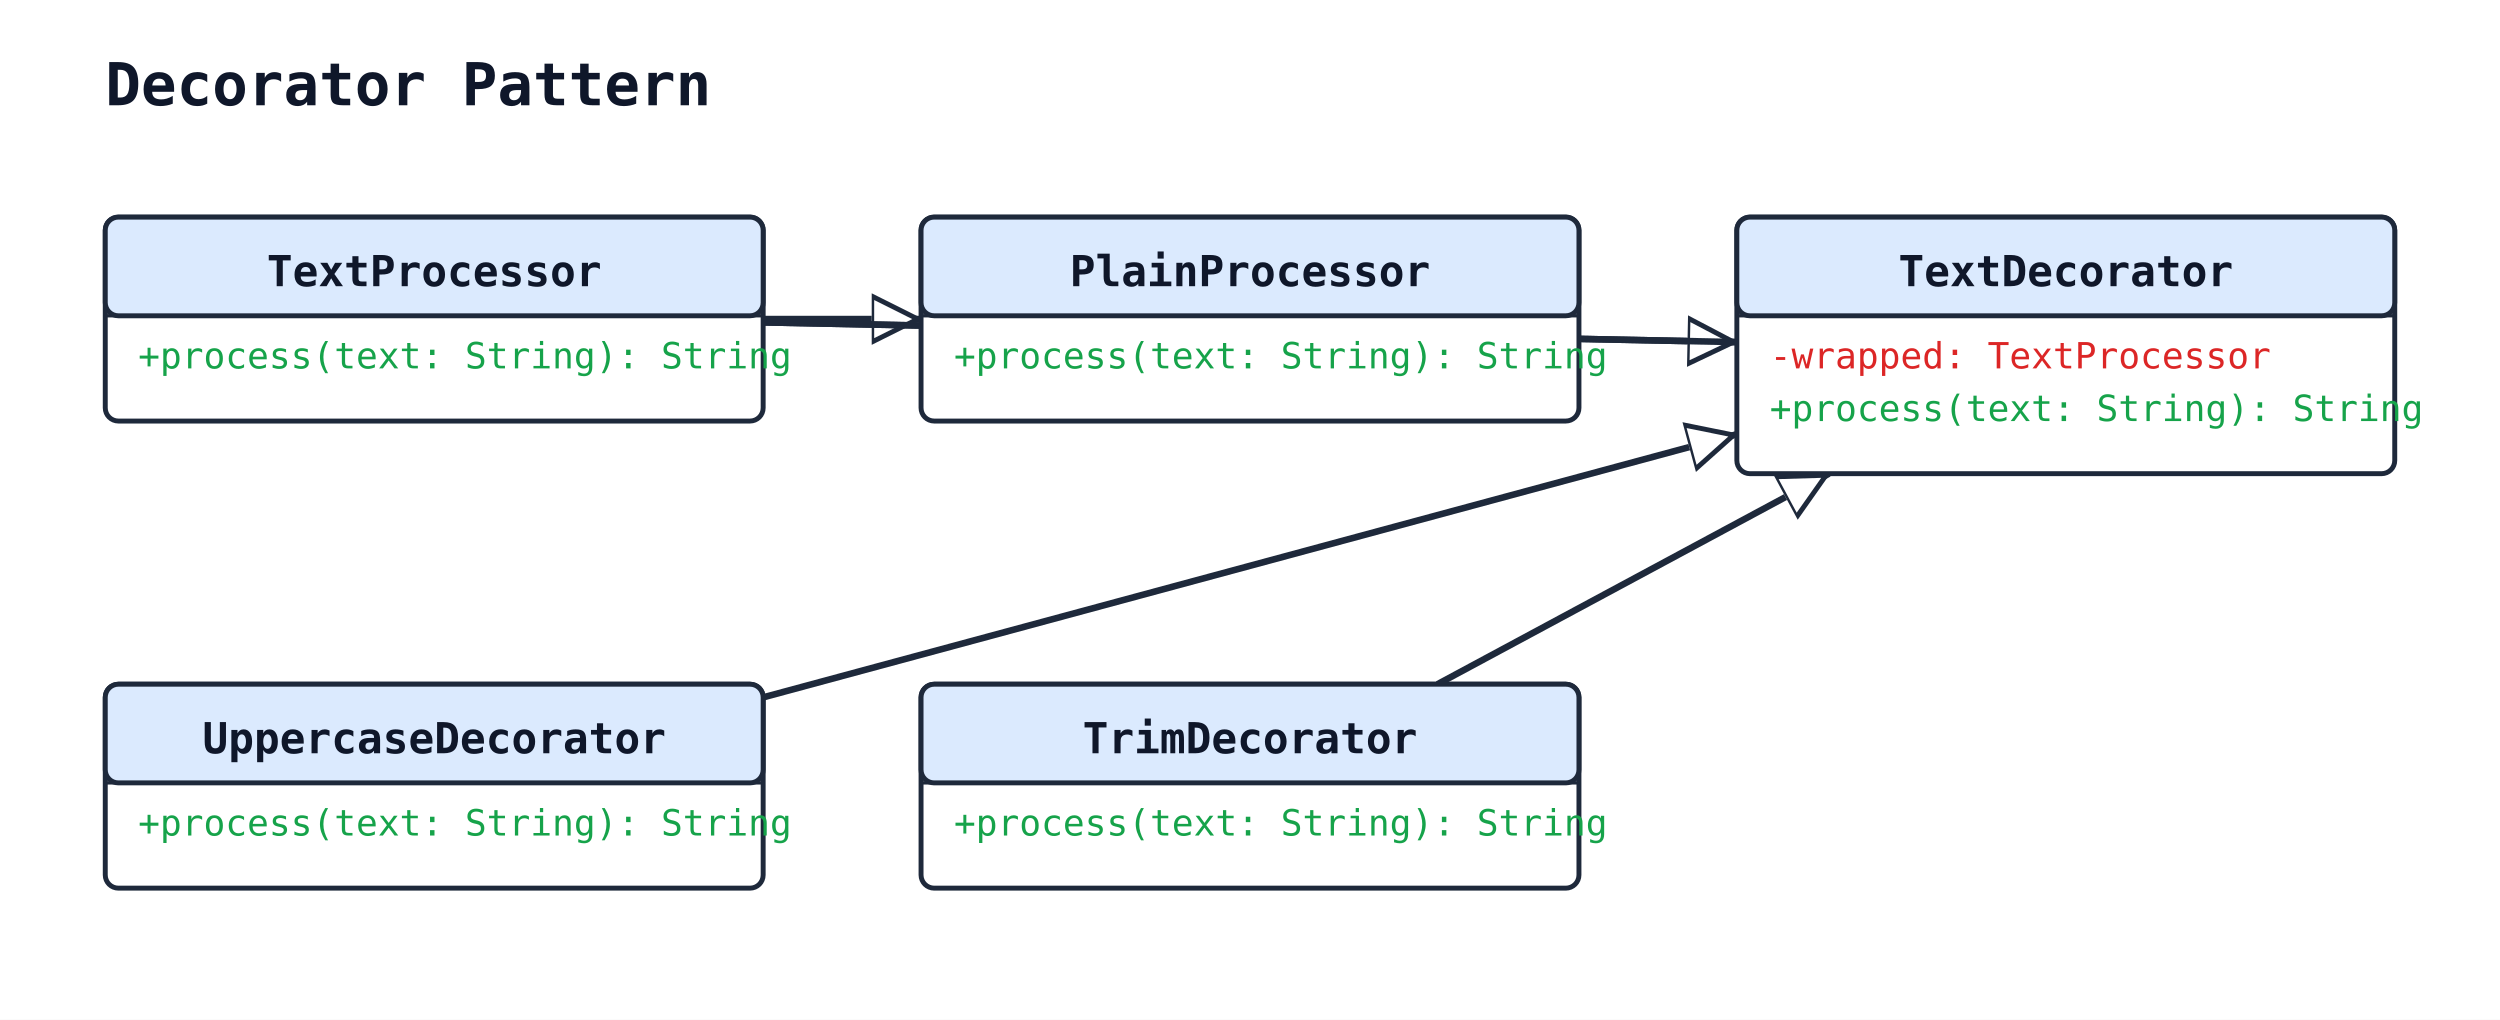
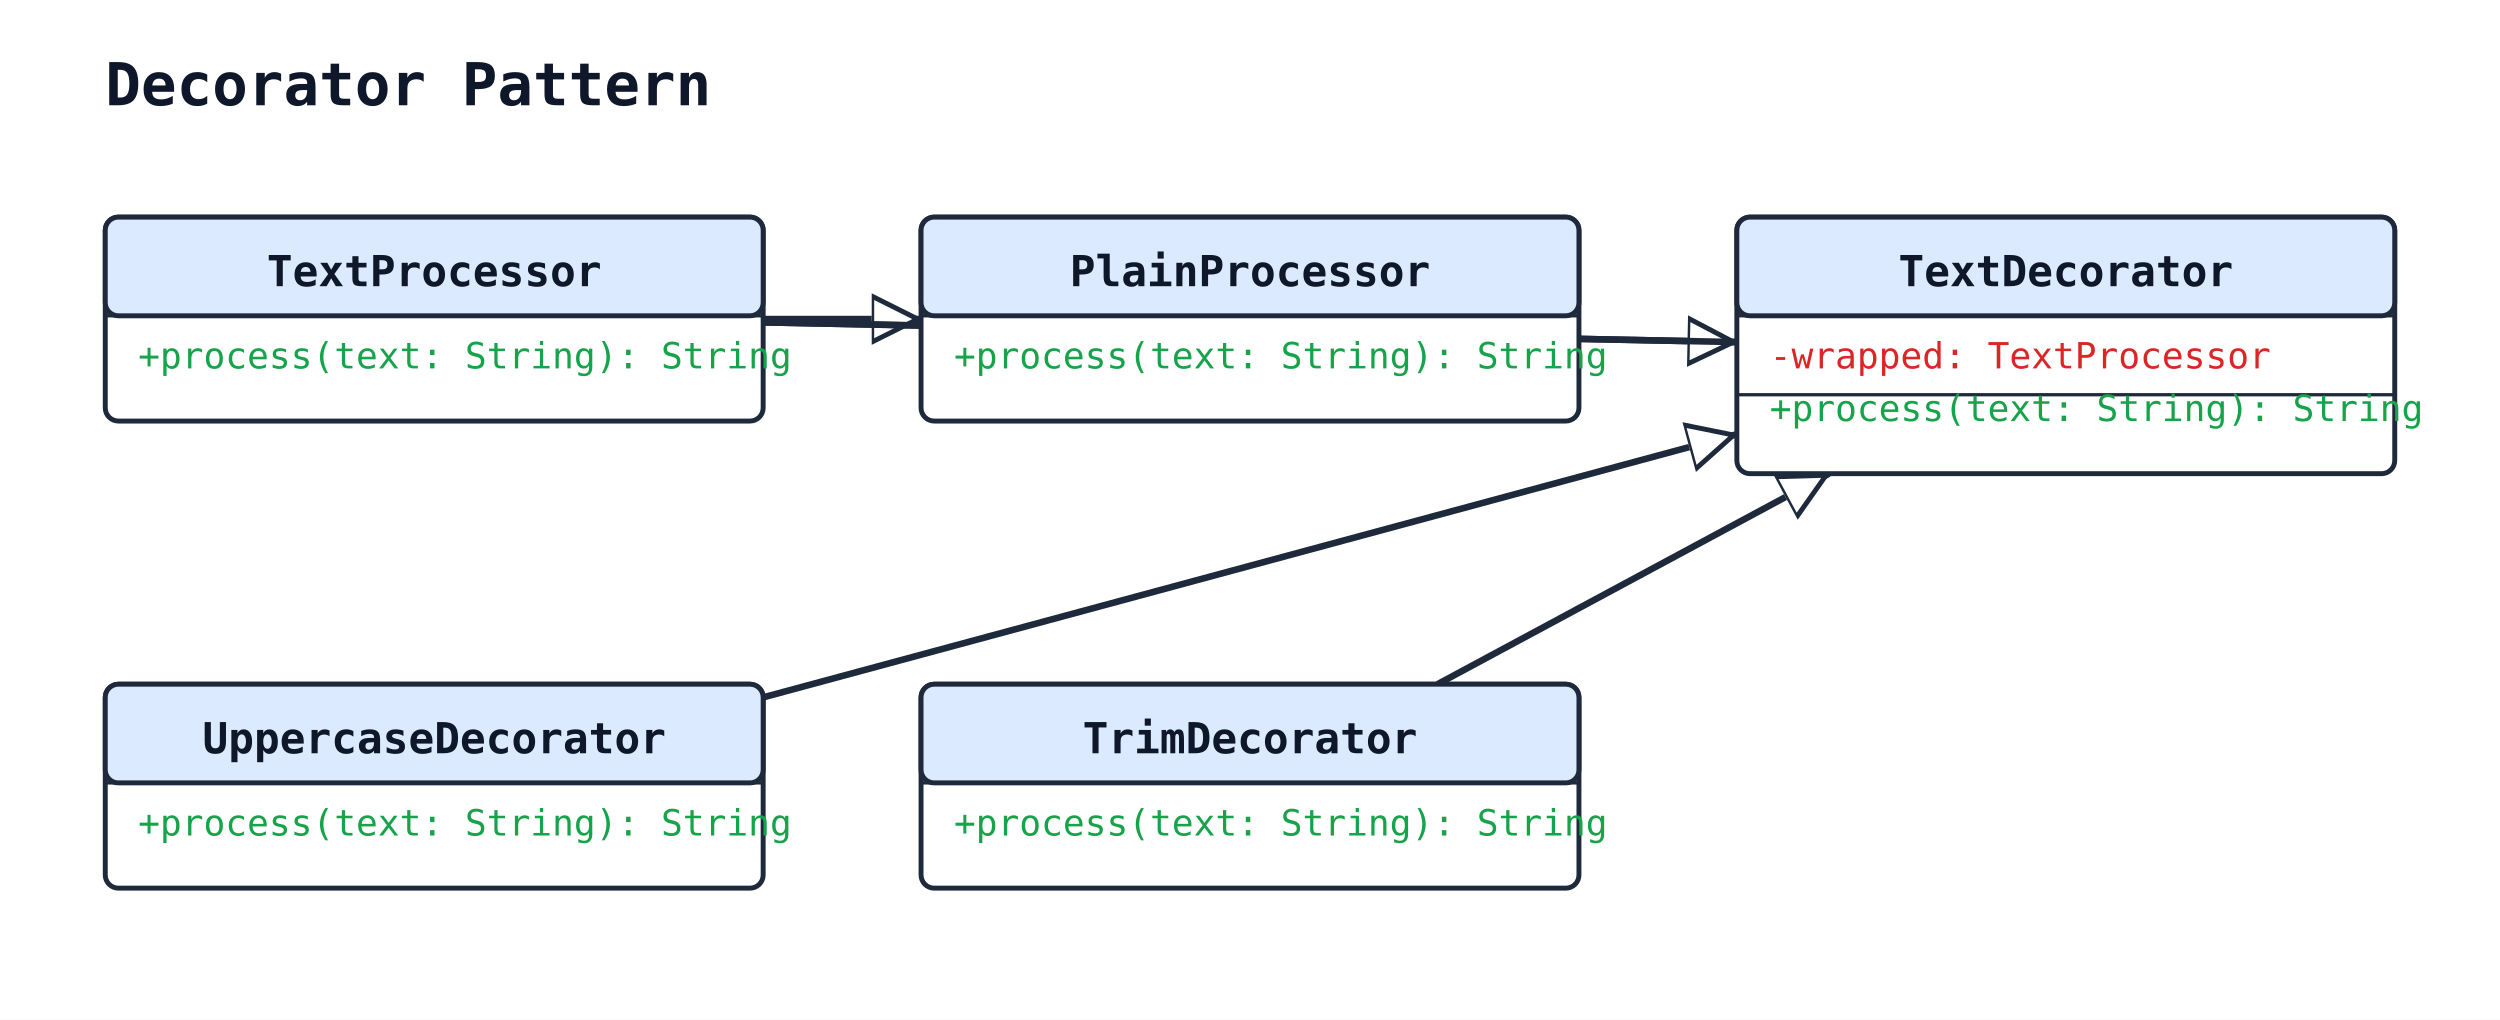
<svg xmlns="http://www.w3.org/2000/svg" width="760" height="310" viewBox="0 0 760 310">
  <rect width="100%" height="100%" fill="#ffffff" />
  <defs>
    <marker id="arrow-open" viewBox="0 0 10 10" refX="9" refY="5" markerWidth="10" markerHeight="10" markerUnits="userSpaceOnUse" orient="auto-start-reverse">
      <path d="M0,0 L10,5 L0,10" fill="none" stroke="#1e293b" stroke-width="1.5" />
    </marker>
    <marker id="arrow-triangle" viewBox="0 0 16 16" refX="15" refY="8" markerWidth="16" markerHeight="16" markerUnits="userSpaceOnUse" orient="auto-start-reverse">
      <polygon points="0,1 14,8 0,15" fill="#ffffff" stroke="#1e293b" stroke-width="1.5" fill-rule="nonzero" />
    </marker>
    <marker id="arrow-diamond-filled" viewBox="0 0 14 10" refX="13" refY="5" markerWidth="14" markerHeight="10" markerUnits="userSpaceOnUse" orient="auto-start-reverse">
      <path d="M0,5 L7,0 L14,5 L7,10 z" fill="#1e293b" stroke="#1e293b" stroke-width="1" />
    </marker>
    <marker id="arrow-diamond-open" viewBox="0 0 14 10" refX="13" refY="5" markerWidth="14" markerHeight="10" markerUnits="userSpaceOnUse" orient="auto-start-reverse">
      <path d="M0,5 L7,0 L14,5 L7,10 z" fill="#ffffff" stroke="#1e293b" stroke-width="1" />
    </marker>
  </defs>
  <text x="32" y="32" font-family="monospace" font-size="18" font-weight="600" fill="#0f172a">Decorator Pattern</text>
  <line class="uml-relation" data-uml-from="PlainProcessor" data-uml-to="TextProcessor" x1="280" y1="97" x2="232" y2="97" stroke="#1e293b" stroke-width="2" marker-start="url(#arrow-triangle)" />
  <line class="uml-relation" data-uml-from="TextDecorator" data-uml-to="TextProcessor" x1="528" y1="104" x2="232" y2="98" stroke="#1e293b" stroke-width="2" marker-start="url(#arrow-triangle)" />
  <line class="uml-relation" data-uml-from="TextDecorator" data-uml-to="UppercaseDecorator" x1="528" y1="132" x2="232" y2="212" stroke="#1e293b" stroke-width="2" marker-start="url(#arrow-triangle)" />
  <line class="uml-relation" data-uml-from="TextDecorator" data-uml-to="TrimDecorator" x1="556" y1="144" x2="437" y2="208" stroke="#1e293b" stroke-width="2" marker-start="url(#arrow-triangle)" />
  <line class="uml-relation" data-uml-from="TextDecorator" data-uml-to="TextProcessor" x1="528" y1="104" x2="232" y2="98" stroke="#1e293b" stroke-width="2" />
  <rect x="32" y="66" width="200" height="62" rx="4" ry="4" fill="#ffffff" stroke="#1e293b" stroke-width="1.5" />
  <rect x="32" y="66" width="200" height="30" rx="4" ry="4" fill="#dbeafe" stroke="#1e293b" stroke-width="1.5" />
  <line x1="32" y1="96" x2="232" y2="96" stroke="#1e293b" stroke-width="1" />
  <text x="132" y="87" text-anchor="middle" font-family="monospace" font-size="13" font-weight="600" fill="#0f172a">TextProcessor</text>
  <text class="uml-member" data-uml-visibility="public" x="42" y="112" font-family="monospace" font-size="11" fill="#16a34a">+process(text: String): String</text>
  <rect x="280" y="66" width="200" height="62" rx="4" ry="4" fill="#ffffff" stroke="#1e293b" stroke-width="1.5" />
  <rect x="280" y="66" width="200" height="30" rx="4" ry="4" fill="#dbeafe" stroke="#1e293b" stroke-width="1.5" />
  <line x1="280" y1="96" x2="480" y2="96" stroke="#1e293b" stroke-width="1" />
  <text x="380" y="87" text-anchor="middle" font-family="monospace" font-size="13" font-weight="600" fill="#0f172a">PlainProcessor</text>
  <text class="uml-member" data-uml-visibility="public" x="290" y="112" font-family="monospace" font-size="11" fill="#16a34a">+process(text: String): String</text>
  <rect x="528" y="66" width="200" height="78" rx="4" ry="4" fill="#ffffff" stroke="#1e293b" stroke-width="1.5" />
  <rect x="528" y="66" width="200" height="30" rx="4" ry="4" fill="#dbeafe" stroke="#1e293b" stroke-width="1.5" />
  <line x1="528" y1="96" x2="728" y2="96" stroke="#1e293b" stroke-width="1" />
  <text x="628" y="87" text-anchor="middle" font-family="monospace" font-size="13" font-weight="600" fill="#0f172a">TextDecorator</text>
  <text class="uml-member" data-uml-visibility="private" x="538" y="112" font-family="monospace" font-size="11" fill="#dc2626">-wrapped: TextProcessor</text>
+   <line x1="528" y1="120" x2="728" y2="120" stroke="#1e293b" stroke-width="1" />
  <text class="uml-member" data-uml-visibility="public" x="538" y="128" font-family="monospace" font-size="11" fill="#16a34a">+process(text: String): String</text>
  <rect x="32" y="208" width="200" height="62" rx="4" ry="4" fill="#ffffff" stroke="#1e293b" stroke-width="1.5" />
  <rect x="32" y="208" width="200" height="30" rx="4" ry="4" fill="#dbeafe" stroke="#1e293b" stroke-width="1.5" />
  <line x1="32" y1="238" x2="232" y2="238" stroke="#1e293b" stroke-width="1" />
  <text x="132" y="229" text-anchor="middle" font-family="monospace" font-size="13" font-weight="600" fill="#0f172a">UppercaseDecorator</text>
  <text class="uml-member" data-uml-visibility="public" x="42" y="254" font-family="monospace" font-size="11" fill="#16a34a">+process(text: String): String</text>
  <rect x="280" y="208" width="200" height="62" rx="4" ry="4" fill="#ffffff" stroke="#1e293b" stroke-width="1.5" />
  <rect x="280" y="208" width="200" height="30" rx="4" ry="4" fill="#dbeafe" stroke="#1e293b" stroke-width="1.5" />
  <line x1="280" y1="238" x2="480" y2="238" stroke="#1e293b" stroke-width="1" />
  <text x="380" y="229" text-anchor="middle" font-family="monospace" font-size="13" font-weight="600" fill="#0f172a">TrimDecorator</text>
  <text class="uml-member" data-uml-visibility="public" x="290" y="254" font-family="monospace" font-size="11" fill="#16a34a">+process(text: String): String</text>
</svg>
